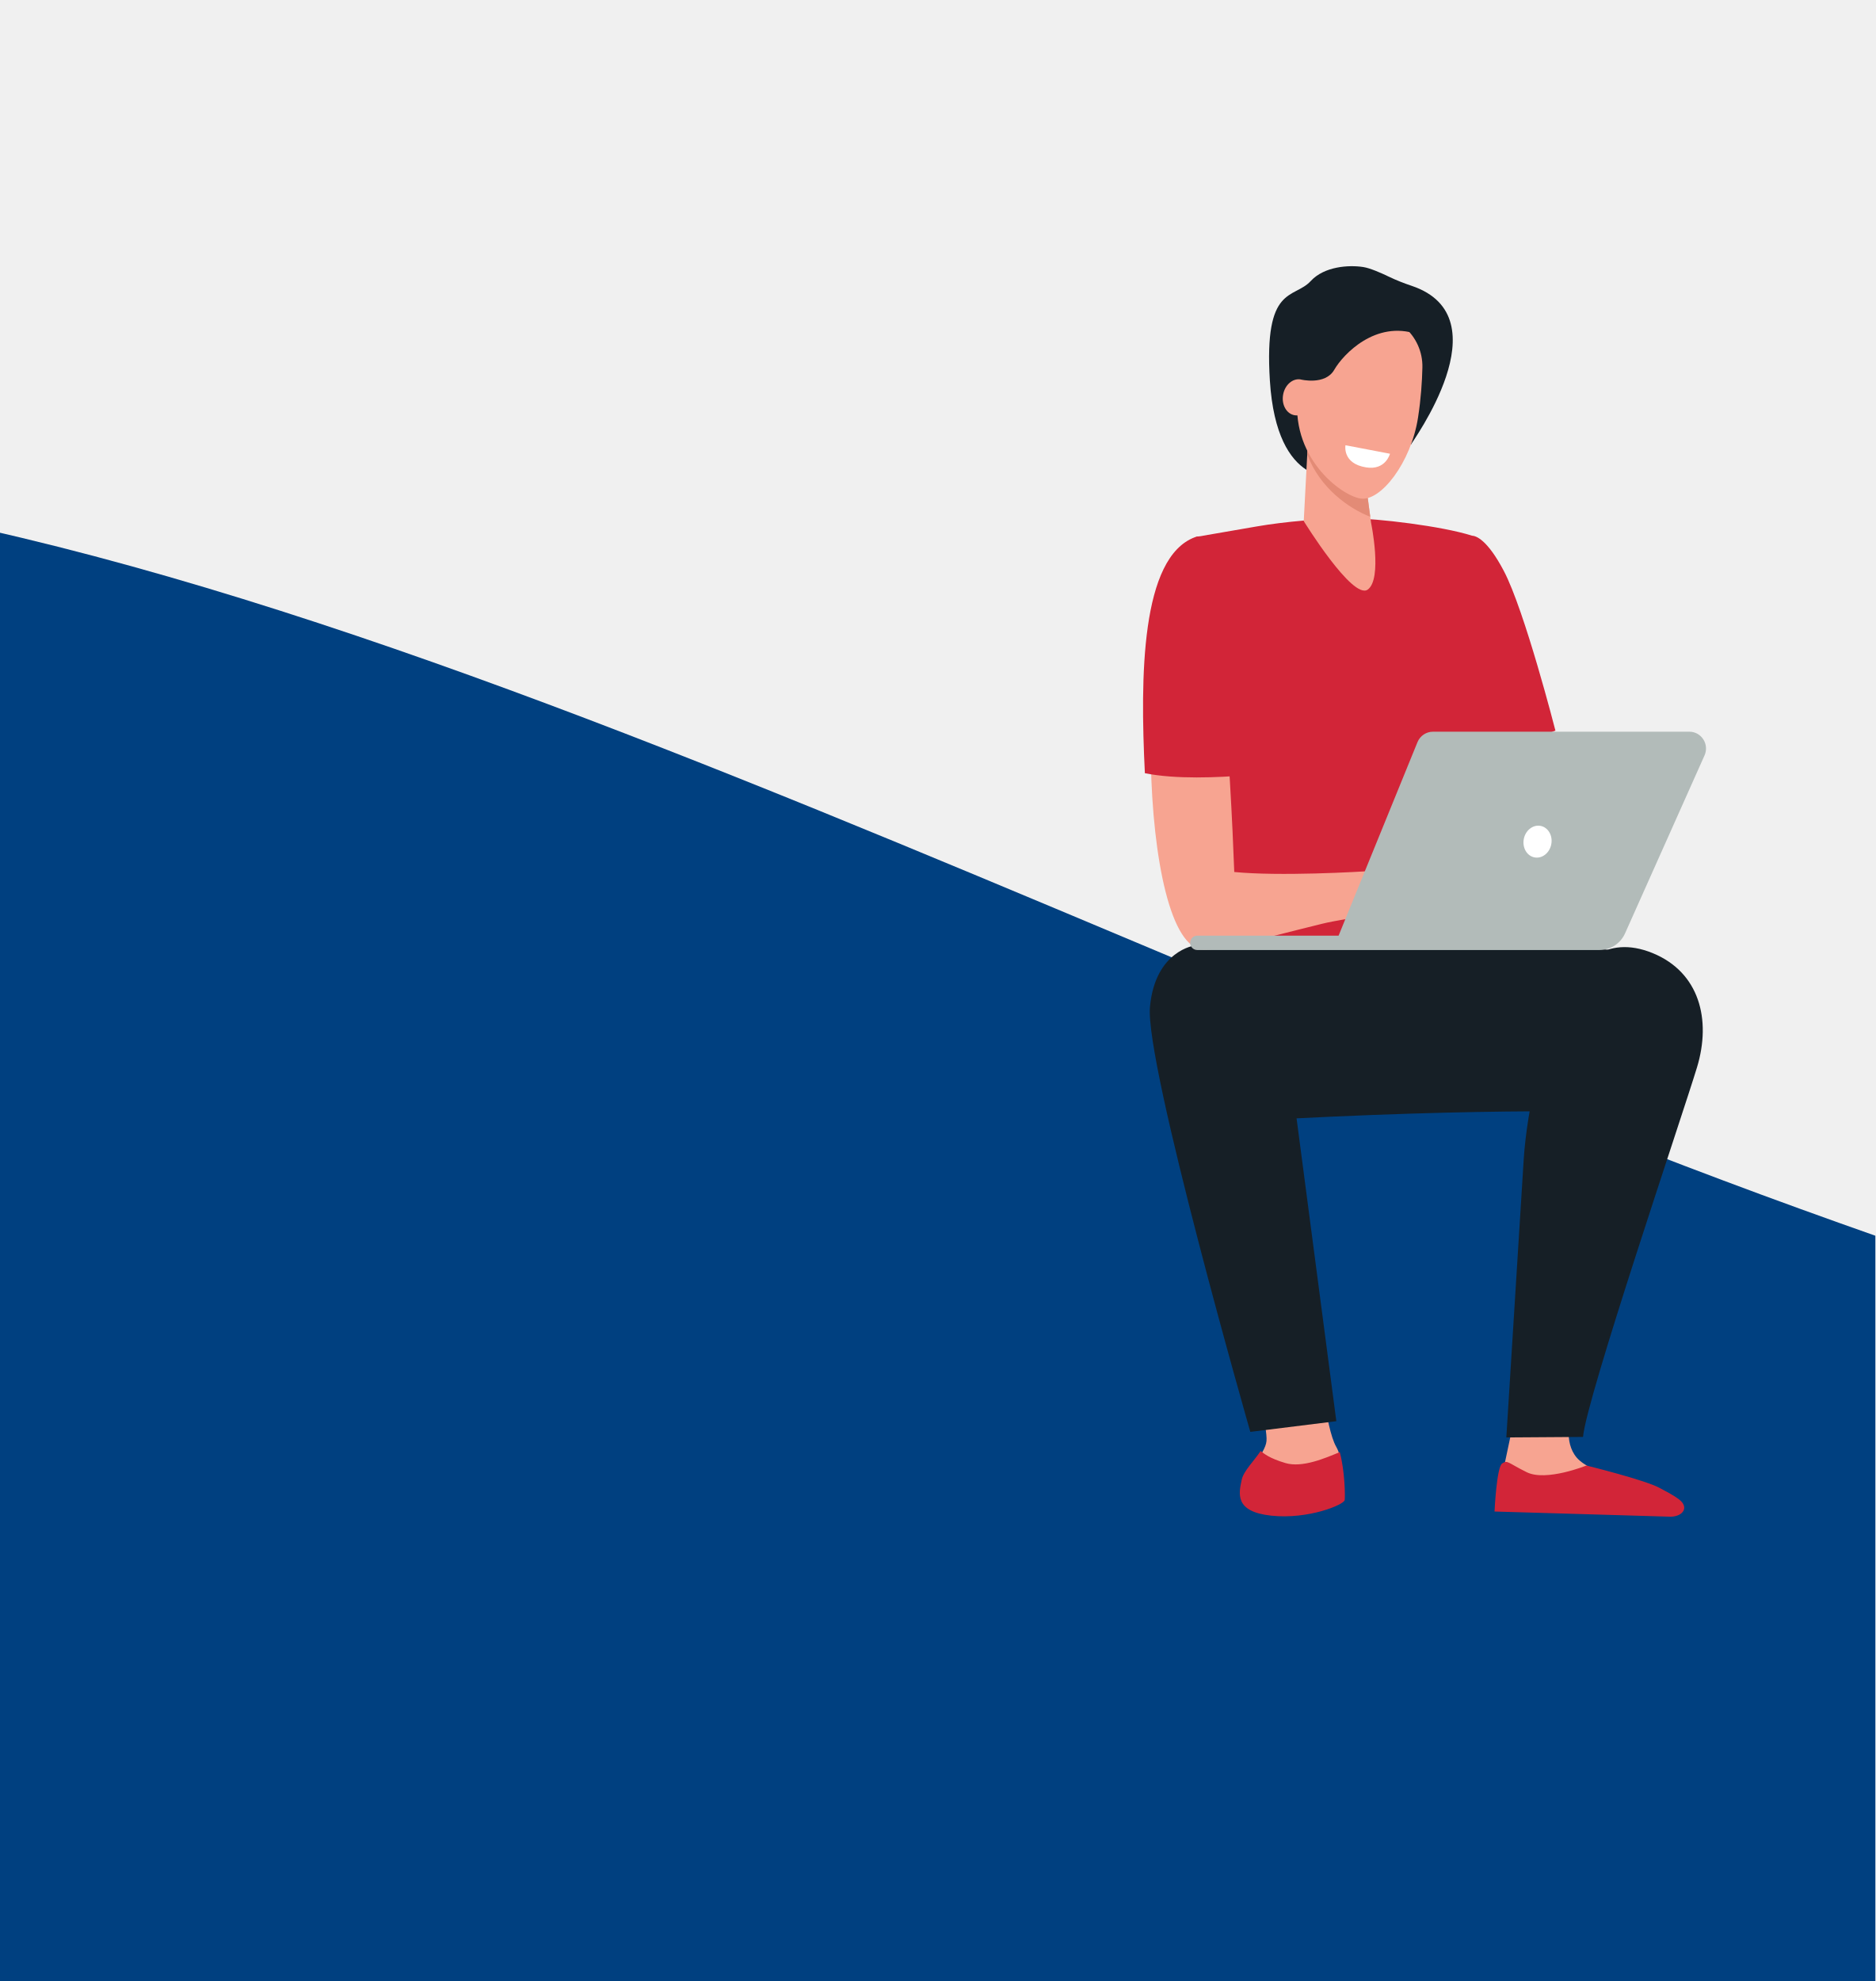
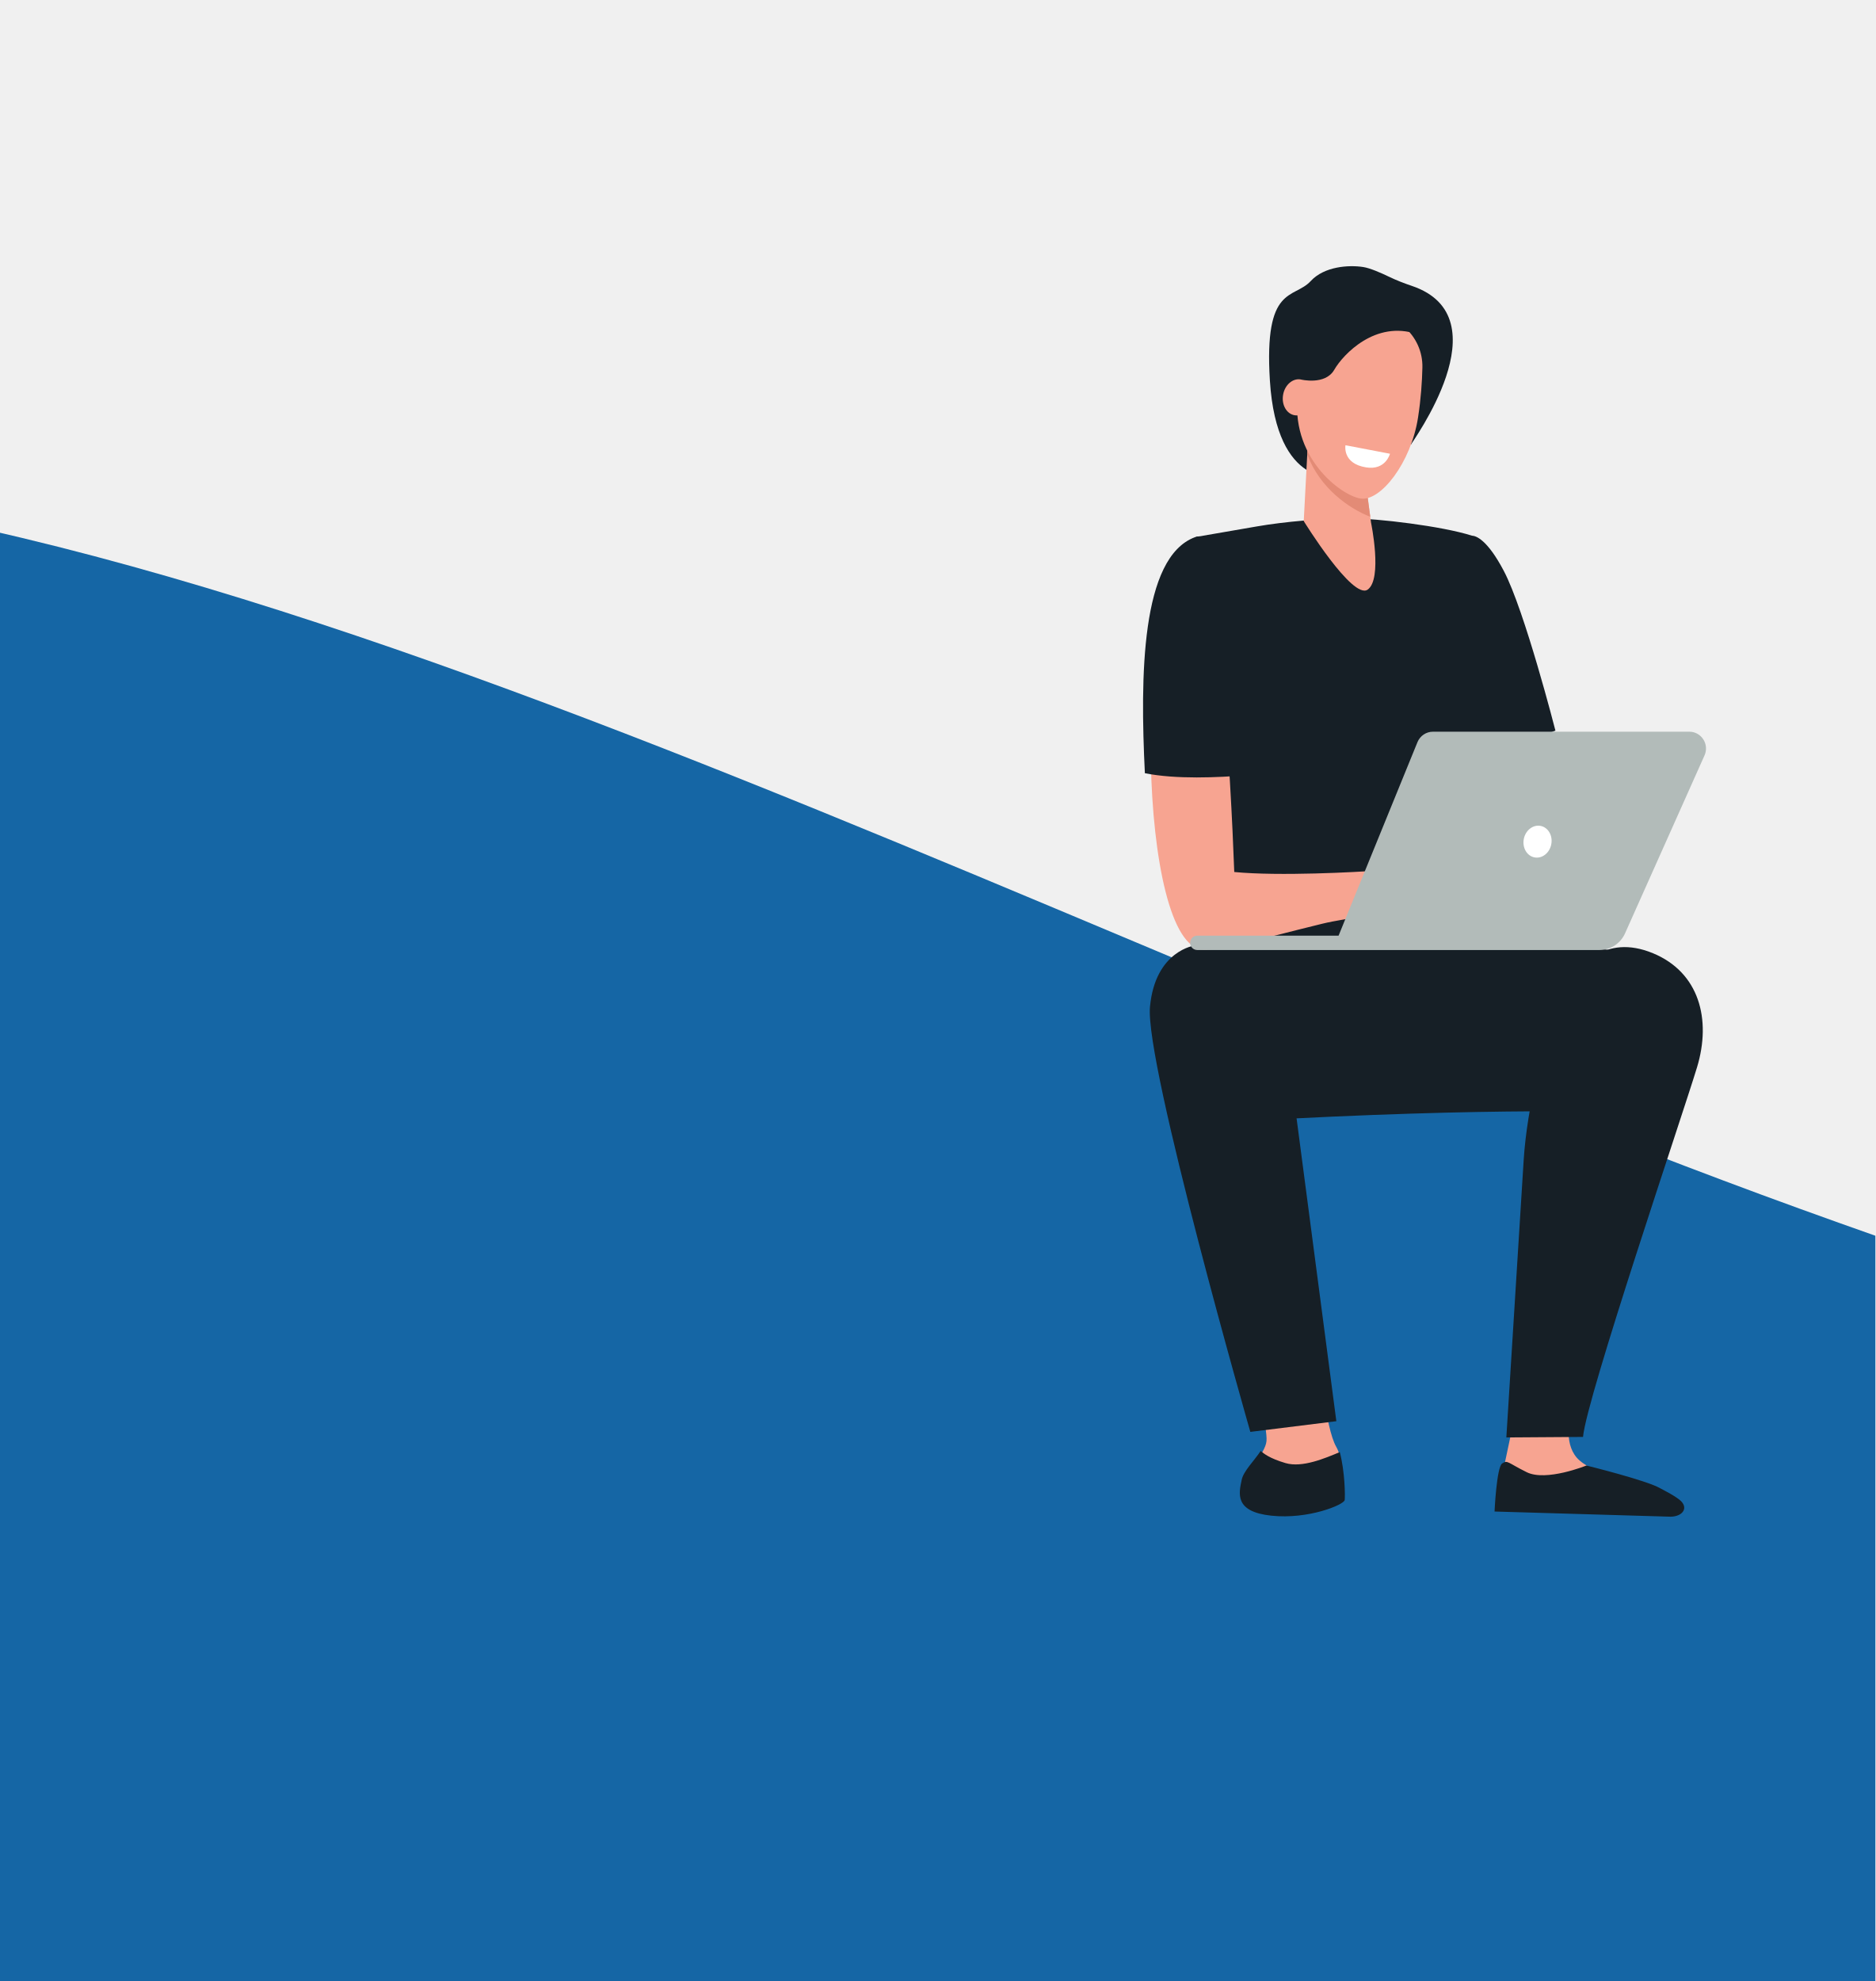
<svg xmlns="http://www.w3.org/2000/svg" width="303" height="320" viewBox="0 0 303 320" fill="none">
-   <mask id="mask0_563_2056" style="mask-type:alpha" maskUnits="userSpaceOnUse" x="0" y="0" width="303" height="320">
-     <rect width="303" height="320" fill="white" />
+   <mask id="mask0_4147_9592" style="mask-type:alpha" maskUnits="userSpaceOnUse" x="0" y="0" width="303" height="320">
+     <path d="M0 0H303V320H0V0Z" fill="white" />
  </mask>
-   <g mask="url(#mask0_563_2056)">
-     <path fill-rule="evenodd" clip-rule="evenodd" d="M658.124 359.39C749.068 449.79 721.666 535.728 709.43 615.252C697.443 693.162 687.449 778.003 590.009 802.081C490.81 826.594 346.778 790.883 214.301 737.604C89.569 687.44 -19.954 610.409 -100.468 524.39C-179.751 439.685 -217.879 353.413 -217.758 275.998C-217.627 191.082 -207.378 97.399 -99.778 79.624C5.714 62.197 151.798 143.966 284.64 193.002C416.3 241.602 568.489 270.291 658.124 359.39Z" fill="#004080" />
+   <g mask="url(#mask0_4147_9592)">
+     <path fill-rule="evenodd" clip-rule="evenodd" d="M658.124 359.39C749.068 449.79 721.666 535.728 709.43 615.252C697.443 693.162 687.449 778.003 590.009 802.081C490.81 826.594 346.778 790.883 214.301 737.604C89.569 687.44 -19.954 610.409 -100.468 524.39C-179.751 439.685 -217.879 353.413 -217.758 275.998C-217.627 191.082 -207.378 97.399 -99.778 79.624C5.714 62.197 151.798 143.966 284.64 193.002C416.3 241.602 568.489 270.291 658.124 359.39Z" fill="#1566A5" />
+     <path d="M237.817 86.528C238.485 86.554 240.301 87.165 242.956 92.196C246.35 98.619 251.309 118.022 251.309 118.022L236.503 123.547L234.602 119.495L231.473 88.315C231.473 88.315 237.638 86.523 237.817 86.528Z" fill="#161F26" />
+     <path d="M218.247 83.729C222.487 83.738 232.953 84.975 237.818 86.529C237.818 86.529 241.389 117.274 234.602 140.636C233.086 145.866 235.86 162.317 235.86 162.317L191.996 161.737C191.996 161.737 197.195 121.969 195.238 115.546C193.28 109.123 193.231 86.735 193.231 86.735C193.231 86.735 193.534 86.69 203.086 85.033C207.54 84.26 213.734 83.724 218.247 83.729" fill="#161F26" />
+     <path d="M213.135 219.382C213.135 219.382 214.106 230.604 215.894 233.71C217.678 236.817 215.8 242.096 215.706 242.824C215.612 243.548 211.95 244.581 206.129 243.96C200.303 243.338 200.397 241.993 200.872 239.821C201.338 237.644 204.435 234.85 204.627 232.776C204.811 230.707 202.839 223.251 202.839 223.251L213.135 219.382" fill="#F7A491" />
+     <path d="M230.91 153.054C230.91 153.054 261.187 151.371 267.953 155.474C274.713 159.576 263.145 179.707 263.145 179.707C263.145 179.707 242.081 178.734 200.814 181.117C191.04 181.682 190.198 155.594 192.021 153.434C193.849 151.279 230.91 153.054 230.91 153.054Z" fill="#161F26" />
+     <path d="M205.405 244.834C199.407 244.192 200.151 241.241 200.63 239.001C200.938 237.6 202.656 235.947 203.682 234.384C204.217 234.812 205.089 235.566 207.693 236.337C210.395 237.138 214.102 235.553 216.466 234.564C217.304 237.699 217.342 241.703 217.261 242.307C217.171 243.057 211.395 245.472 205.405 244.834Z" fill="#161F26" />
+     <path d="M208.714 174.754C209.926 183.926 215.912 229.573 215.912 229.573L202.016 231.3C202.016 231.3 184.923 171.72 185.802 162.608C186.677 153.491 193.073 152.726 193.073 152.726C193.073 152.726 205.51 150.482 208.714 174.754" fill="#161F26" />
+     <path d="M192.758 90.151C196.857 88.612 198.864 125.623 199.419 140.859C206.68 141.562 219.34 140.868 222.489 140.627C223.972 140.516 227.391 139.262 228.866 139.07C230.376 138.87 231.748 138.768 232.489 138.897C232.76 138.946 240.332 142.046 240.976 142.727C241.779 143.568 243.951 145.699 243.582 146.615C243.223 147.536 239.408 144.053 239.408 144.053L237.547 143.007C239.865 145.276 244.284 148.261 243.649 149.351C243.027 150.409 239.044 147.38 236.197 145.312C238.64 147.518 241.664 151.464 240.967 152.082C240.336 152.634 236.895 148.065 233.213 146.748C231.85 146.264 230.491 147.611 229.416 147.776C228.626 147.896 227.414 148.15 226.636 147.932L222.653 146.797C221.294 146.922 221.259 147.727 219.887 148.016C218.297 148.359 215.686 148.715 213.661 149.208C201.982 152.069 198.092 153.394 194.517 153.39C183.695 153.385 183.064 93.795 192.758 90.151Z" fill="#F7A491" />
+     <path d="M184.977 124.899C184.207 109.294 184.323 90.058 193.055 86.778C196.502 85.482 202.579 93.266 201.484 125.216C196.823 125.603 189.977 125.911 184.977 124.899Z" fill="#161F26" />
+     <path d="M253.783 228.976C253.783 228.976 252.568 232.874 254.742 235.448C256.912 238.021 265.933 240.549 267.121 241.946C268.305 243.339 268.213 244.529 268.213 244.529L242.887 243.831L243.167 236.169L244.332 230.663L253.783 228.976" fill="#F7A491" />
+     <path d="M256.314 236.732C256.314 236.732 249.81 239.372 246.666 237.809C243.522 236.251 243.619 235.816 242.705 236.399C241.8 236.981 241.473 244.163 241.473 244.163L269.947 245C271.927 244.954 272.929 243.492 271.323 242.239C270.215 241.384 268.94 240.81 268.216 240.394C265.986 239.113 256.314 236.732 256.314 236.732" fill="#161F26" />
+     <path d="M252.823 160.244C254.781 156.118 259.234 150.746 267.068 153.98C274.536 157.066 276.54 164.654 274.184 172.418C271.827 180.183 256.311 225.836 255.769 232.113L243.379 232.197C243.379 232.197 245.633 196.046 246.185 187.311C246.719 178.9 249.437 167.386 252.823 160.244Z" fill="#161F26" />
+     <path d="M272.937 118.195H231.519C230.429 118.195 229.441 118.859 229.02 119.881L216.274 151.139H193.439C192.804 151.139 192.289 151.659 192.289 152.3C192.289 152.941 192.804 153.461 193.439 153.461H258.424C260.209 153.461 261.828 152.407 262.555 150.772L275.399 122.022C276.201 120.225 274.893 118.195 272.937 118.195Z" fill="#B2BBB9" />
+     <path d="M250.634 136.4C250.356 137.805 249.137 138.743 247.913 138.496C246.69 138.254 245.924 136.916 246.201 135.511C246.484 134.106 247.703 133.168 248.931 133.415C250.15 133.662 250.916 134.999 250.634 136.4" fill="white" />
+     <path d="M228.098 46.177C226.85 45.757 225.621 45.28 224.434 44.709C223.092 44.063 221.354 43.303 220.256 43.134C217.944 42.775 213.973 43.016 211.779 45.394C209.052 48.366 204.196 45.931 205.175 61.477C206.282 79.076 216.05 77.146 216.286 76.844C216.521 76.547 224.995 65.587 224.995 65.587C224.995 65.587 227.957 72.083 227.957 71.843C227.957 71.612 243.085 51.234 228.098 46.177" fill="#161F26" />
+     <path d="M220.677 78.145L221.519 84.431C221.519 84.431 223.409 93.491 220.982 95.238C218.55 96.986 210.645 84.176 210.645 84.176L211.482 68.242L220.677 78.145Z" fill="#F7A491" />
+     <path d="M211.211 73.406C213.219 78.839 218.001 82.178 221.393 83.478L220.678 78.145L211.484 68.242L211.211 73.406Z" fill="#E38B76" />
+     <path d="M220.177 50.904C225.327 50.072 229.946 54.222 229.815 59.386C229.764 61.629 229.582 64.428 229.111 67.447C227.996 74.704 223.046 81.097 219.78 80.527C216.51 79.957 208.285 73.695 209.736 63.367C210.627 56.988 214.775 51.778 220.177 50.904" fill="#F7A491" />
+     <path d="M212.007 64.597C211.736 66.191 210.453 67.301 209.157 67.075C207.86 66.849 207.028 65.371 207.308 63.777C207.58 62.179 208.858 61.069 210.154 61.295C211.456 61.52 212.283 62.999 212.007 64.597" fill="#F7A491" />
+     <path d="M210.151 61.298C210.151 61.298 214.106 62.282 215.57 59.739C217.038 57.191 222.284 51.697 228.946 53.974C235.613 56.254 223.083 48.433 222.55 48.433C222.012 48.433 215.616 48.391 215.616 48.391C215.616 48.391 210.684 52.456 210.506 52.901C210.324 53.35 208.902 58.217 208.902 58.217L210.151 61.298" fill="#161F26" />
+     <path d="M217.387 71.921L224.578 73.297C224.578 73.297 223.889 76.011 220.713 75.498C216.834 74.872 217.387 71.921 217.387 71.921" fill="white" />
  </g>
-   <path d="M237.817 86.528C238.485 86.554 240.301 87.165 242.956 92.196C246.35 98.619 251.309 118.022 251.309 118.022L236.503 123.547L234.602 119.495L231.473 88.315C231.473 88.315 237.638 86.523 237.817 86.528Z" fill="#D22538" />
-   <path d="M218.249 83.728C222.489 83.737 232.955 84.974 237.819 86.528C237.819 86.528 241.391 117.273 234.604 140.635C233.088 145.865 235.862 162.316 235.862 162.316L191.998 161.736C191.998 161.736 197.197 121.968 195.24 115.545C193.282 109.122 193.233 86.734 193.233 86.734C193.233 86.734 193.536 86.689 203.088 85.032C207.542 84.259 213.736 83.723 218.249 83.728" fill="#D22538" />
-   <path d="M213.135 219.381C213.135 219.381 214.106 230.604 215.894 233.71C217.678 236.817 215.8 242.096 215.706 242.824C215.612 243.548 211.95 244.581 206.129 243.96C200.303 243.338 200.397 241.993 200.872 239.82C201.338 237.644 204.435 234.85 204.627 232.776C204.811 230.706 202.839 223.251 202.839 223.251L213.135 219.381" fill="#F7A491" />
-   <path d="M230.912 153.053C230.912 153.053 261.189 151.371 267.954 155.473C274.715 159.575 263.147 179.707 263.147 179.707C263.147 179.707 242.083 178.733 200.815 181.116C191.042 181.681 190.2 155.593 192.023 153.433C193.851 151.278 230.912 153.053 230.912 153.053Z" fill="#161F26" />
-   <path d="M205.405 244.833C199.407 244.191 200.151 241.24 200.63 239C200.938 237.6 202.656 235.946 203.682 234.383C204.217 234.811 205.089 235.565 207.693 236.336C210.395 237.137 214.102 235.552 216.466 234.563C217.304 237.698 217.342 241.703 217.261 242.306C217.171 243.056 211.395 245.471 205.405 244.833Z" fill="#D22538" />
-   <path d="M208.712 174.754C209.924 183.926 215.91 229.572 215.91 229.572L202.014 231.299C202.014 231.299 184.921 171.719 185.8 162.607C186.675 153.49 193.071 152.725 193.071 152.725C193.071 152.725 205.508 150.481 208.712 174.754" fill="#161F26" />
-   <path d="M192.758 90.152C196.857 88.613 198.864 125.624 199.419 140.859C206.68 141.562 219.34 140.868 222.489 140.628C223.972 140.517 227.391 139.263 228.866 139.071C230.376 138.871 231.748 138.769 232.489 138.898C232.76 138.947 240.332 142.047 240.976 142.728C241.779 143.569 243.951 145.699 243.582 146.616C243.223 147.537 239.408 144.053 239.408 144.053L237.547 143.008C239.865 145.277 244.284 148.262 243.649 149.351C243.027 150.41 239.044 147.381 236.197 145.312C238.64 147.519 241.664 151.464 240.967 152.083C240.336 152.634 236.895 148.066 233.213 146.749C231.85 146.264 230.491 147.612 229.416 147.777C228.626 147.897 227.414 148.15 226.636 147.932L222.653 146.798C221.294 146.923 221.259 147.728 219.887 148.017C218.297 148.359 215.686 148.715 213.661 149.209C201.982 152.069 198.092 153.395 194.517 153.391C183.695 153.386 183.064 93.796 192.758 90.152Z" fill="#F7A491" />
-   <path d="M184.977 124.899C184.207 109.294 184.323 90.058 193.055 86.778C196.502 85.481 202.579 93.266 201.484 125.216C196.823 125.603 189.977 125.911 184.977 124.899Z" fill="#D22538" />
-   <path d="M253.783 228.976C253.783 228.976 252.568 232.874 254.742 235.448C256.912 238.021 265.933 240.549 267.121 241.946C268.305 243.339 268.213 244.529 268.213 244.529L242.887 243.831L243.167 236.169L244.332 230.663L253.783 228.976" fill="#F7A491" />
-   <path d="M256.313 236.732C256.313 236.732 249.808 239.372 246.664 237.809C243.52 236.251 243.617 235.816 242.703 236.399C241.798 236.981 241.471 244.163 241.471 244.163L269.945 245C271.925 244.954 272.927 243.492 271.321 242.239C270.213 241.384 268.938 240.81 268.214 240.394C265.984 239.113 256.313 236.732 256.313 236.732" fill="#D22538" />
-   <path d="M252.821 160.245C254.779 156.118 259.232 150.747 267.066 153.981C274.534 157.066 276.538 164.654 274.182 172.419C271.825 180.183 256.309 225.836 255.767 232.114L243.377 232.197C243.377 232.197 245.631 196.047 246.183 187.311C246.717 178.901 249.435 167.386 252.821 160.245Z" fill="#161F26" />
-   <path d="M272.939 118.195H231.521C230.431 118.195 229.443 118.859 229.022 119.881L216.276 151.139H193.441C192.806 151.139 192.291 151.659 192.291 152.3C192.291 152.941 192.806 153.461 193.441 153.461H258.426C260.211 153.461 261.829 152.407 262.557 150.772L275.401 122.022C276.203 120.225 274.895 118.195 272.939 118.195Z" fill="#B2BBB9" />
-   <path d="M250.634 136.399C250.356 137.804 249.137 138.743 247.913 138.496C246.69 138.253 245.924 136.916 246.201 135.51C246.484 134.105 247.703 133.167 248.931 133.414C250.15 133.661 250.916 134.999 250.634 136.399" fill="white" />
-   <path d="M228.096 46.177C226.848 45.757 225.619 45.281 224.432 44.71C223.09 44.064 221.352 43.304 220.254 43.134C217.942 42.776 213.971 43.016 211.777 45.394C209.05 48.367 204.194 45.932 205.173 61.478C206.28 79.076 216.049 77.146 216.284 76.844C216.52 76.547 224.993 65.587 224.993 65.587C224.993 65.587 227.955 72.084 227.955 71.843C227.955 71.612 243.083 51.235 228.096 46.177" fill="#161F26" />
-   <path d="M220.677 78.146L221.519 84.432C221.519 84.432 223.409 93.491 220.982 95.239C218.55 96.986 210.645 84.176 210.645 84.176L211.482 68.242L220.677 78.146Z" fill="#F7A491" />
-   <path d="M211.211 73.406C213.219 78.839 218.001 82.178 221.393 83.478L220.678 78.146L211.484 68.242L211.211 73.406Z" fill="#E38B76" />
-   <path d="M220.177 50.903C225.327 50.072 229.946 54.221 229.815 59.385C229.764 61.629 229.582 64.428 229.111 67.447C227.996 74.704 223.046 81.097 219.78 80.527C216.51 79.957 208.285 73.695 209.736 63.367C210.627 56.988 214.775 51.777 220.177 50.903" fill="#F7A491" />
-   <path d="M212.007 64.596C211.736 66.19 210.453 67.3 209.157 67.074C207.86 66.849 207.028 65.37 207.308 63.777C207.58 62.178 208.858 61.069 210.154 61.294C211.456 61.52 212.283 62.998 212.007 64.596" fill="#F7A491" />
-   <path d="M210.151 61.299C210.151 61.299 214.106 62.283 215.57 59.74C217.038 57.192 222.284 51.698 228.946 53.974C235.613 56.255 223.083 48.434 222.55 48.434C222.012 48.434 215.616 48.391 215.616 48.391C215.616 48.391 210.684 52.457 210.506 52.902C210.324 53.351 208.902 58.218 208.902 58.218L210.151 61.299" fill="#161F26" />
-   <path d="M217.387 71.921L224.578 73.296C224.578 73.296 223.889 76.011 220.713 75.498C216.834 74.872 217.387 71.921 217.387 71.921" fill="white" />
</svg>
